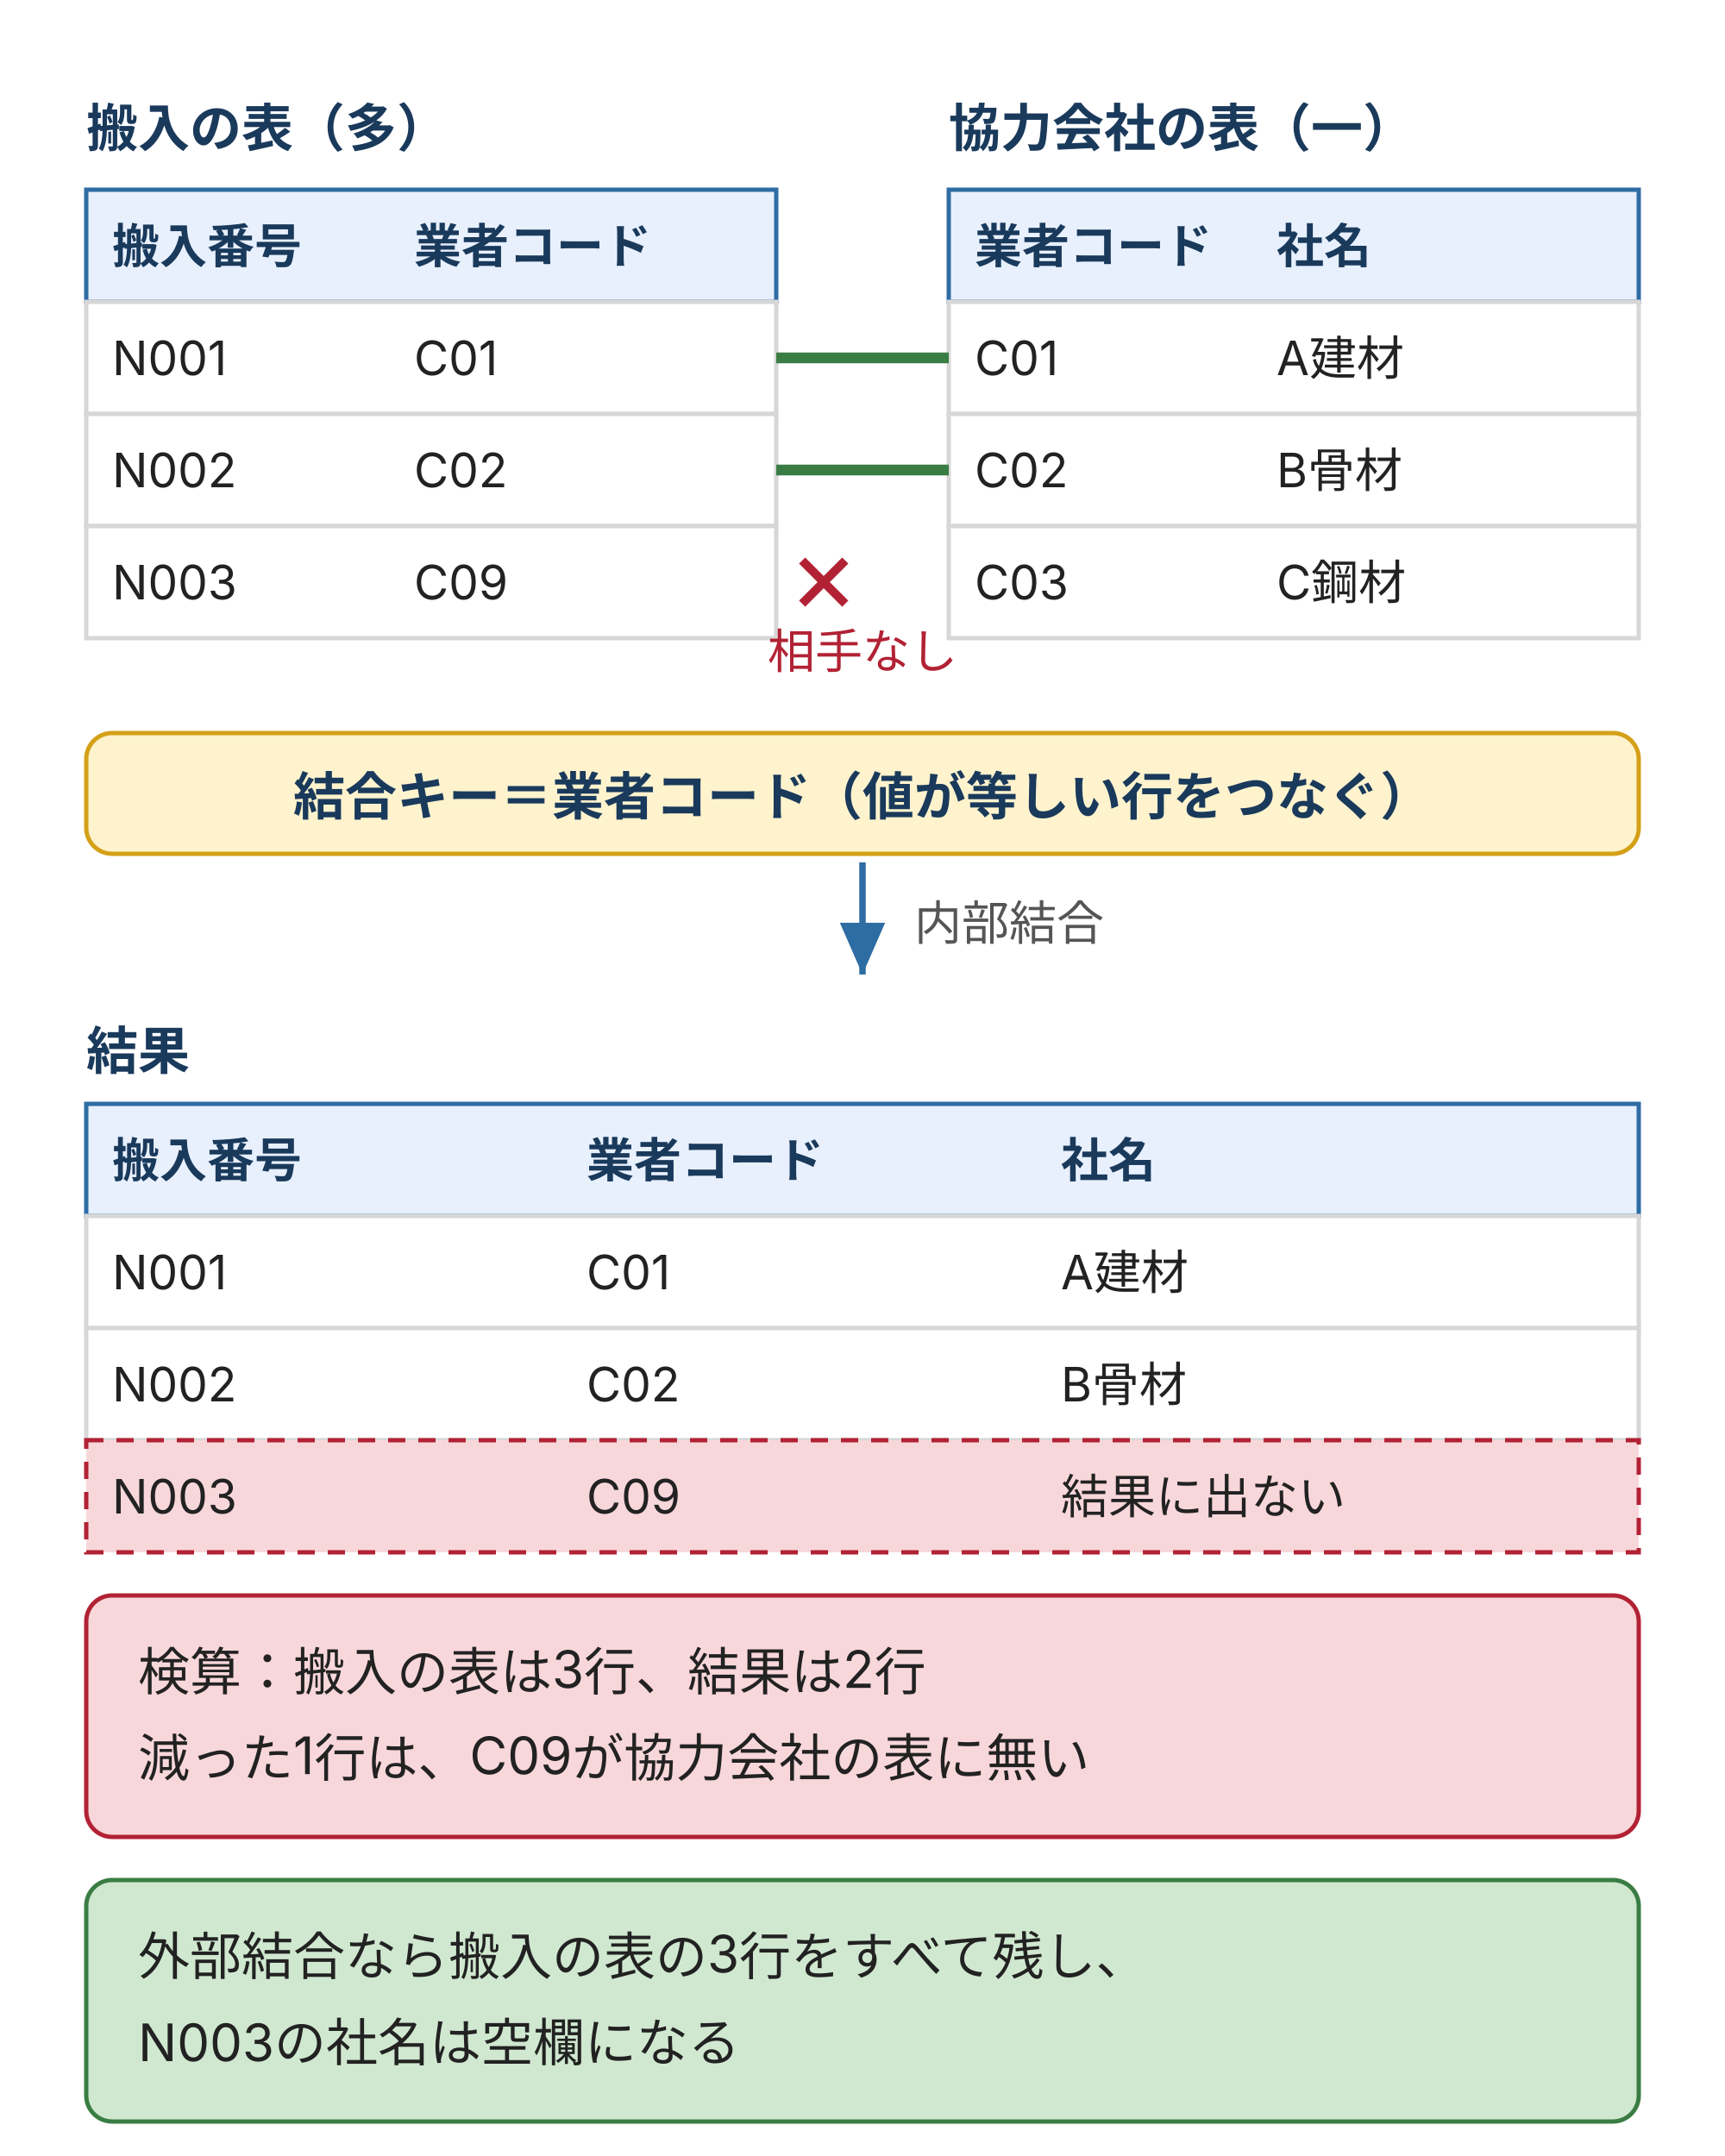
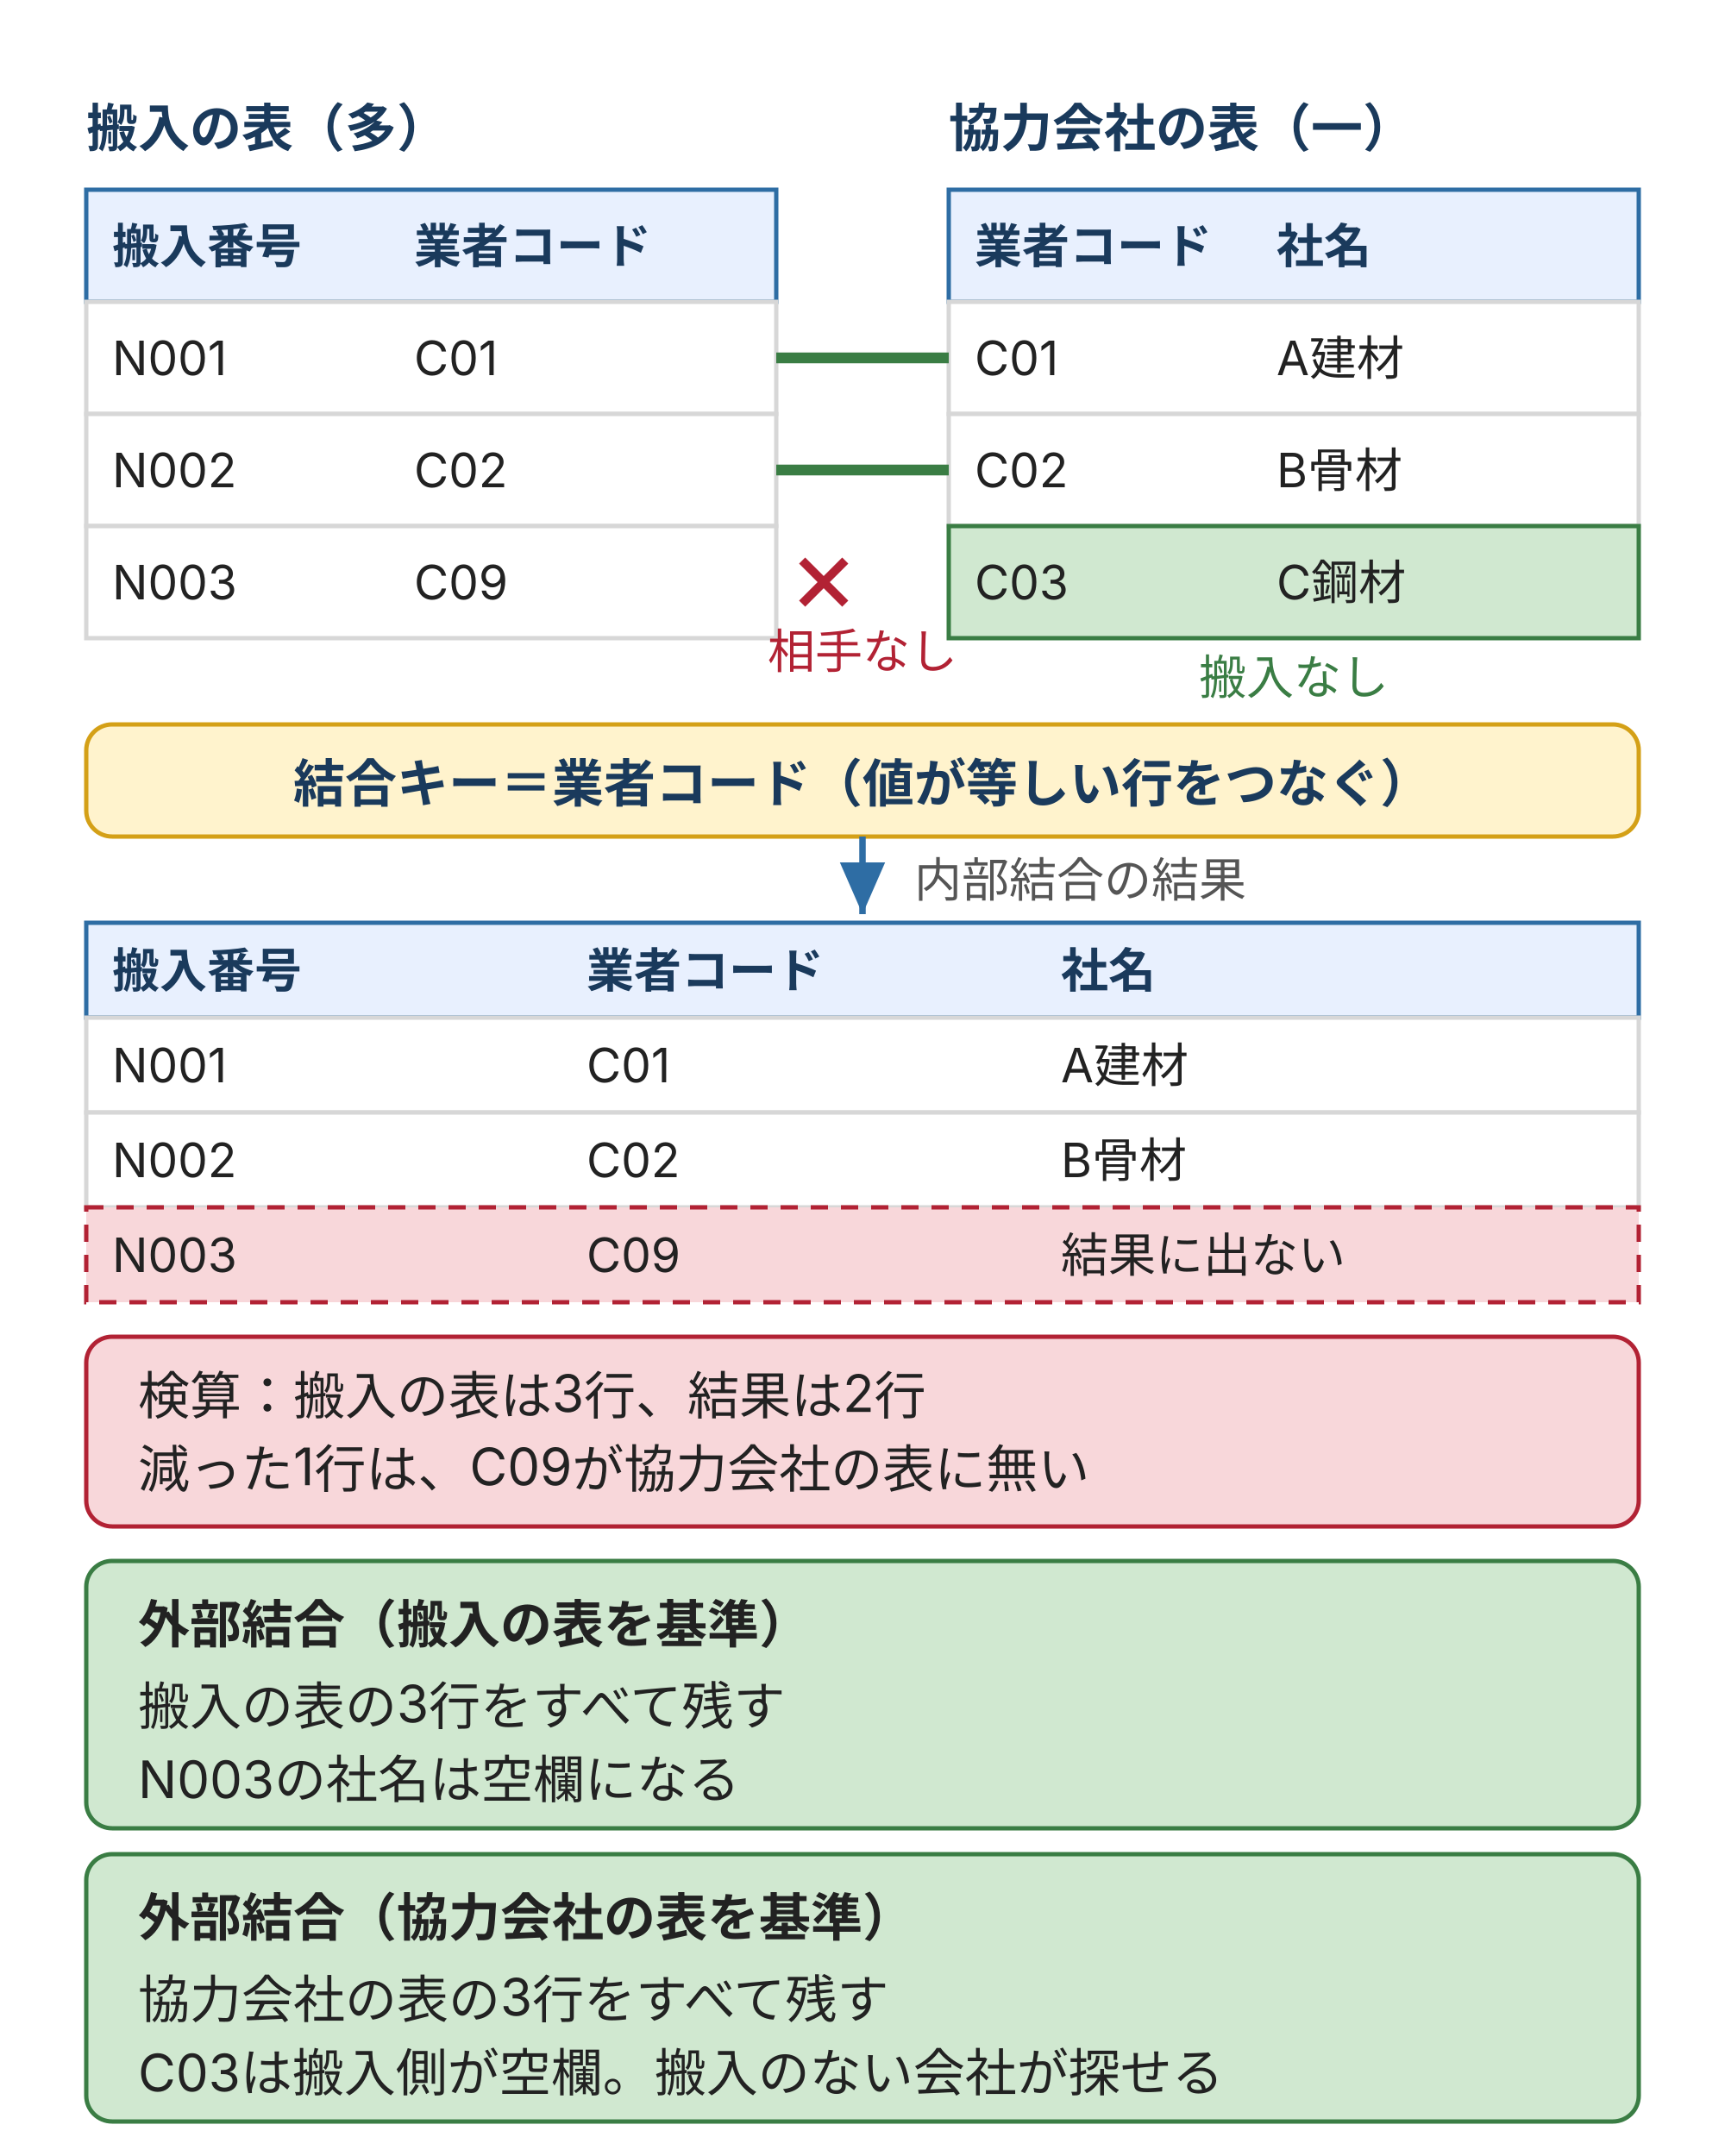
<svg xmlns="http://www.w3.org/2000/svg" viewBox="0 0 400 500" style="max-width:400px;width:100%" role="img" aria-label="搬入の表と協力会社の表を業者コードでつなぐ。内部結合では一致しない行が消え、結合後の件数が減るので検算する" font-family="Inter, 'Noto Sans JP', 'Hiragino Kaku Gothic ProN', 'Hiragino Sans', sans-serif">
  <rect width="400" height="500" fill="#ffffff" />
  <text x="20" y="34" font-size="12" font-weight="700" fill="#1a3a5c">搬入の表（多）</text>
  <text x="220" y="34" font-size="12" font-weight="700" fill="#1a3a5c">協力会社の表（一）</text>
  <rect x="20" y="44" width="160" height="26" fill="#e8f0fe" stroke="#2e6da4" />
  <g font-size="11" font-weight="700" fill="#1a3a5c">
    <text x="26" y="61">搬入番号</text>
    <text x="96" y="61">業者コード</text>
  </g>
  <rect x="20" y="70" width="160" height="26" fill="#ffffff" stroke="#d7d7d7" />
  <g font-size="11" fill="#222">
    <text x="26" y="87">N001</text>
    <text x="96" y="87">C01</text>
  </g>
  <rect x="20" y="96" width="160" height="26" fill="#ffffff" stroke="#d7d7d7" />
  <g font-size="11" fill="#222">
    <text x="26" y="113">N002</text>
    <text x="96" y="113">C02</text>
  </g>
  <rect x="20" y="122" width="160" height="26" fill="#ffffff" stroke="#d7d7d7" />
  <g font-size="11" fill="#222">
    <text x="26" y="139">N003</text>
    <text x="96" y="139">C09</text>
  </g>
  <rect x="220" y="44" width="160" height="26" fill="#e8f0fe" stroke="#2e6da4" />
  <g font-size="11" font-weight="700" fill="#1a3a5c">
    <text x="226" y="61">業者コード</text>
    <text x="296" y="61">社名</text>
  </g>
  <rect x="220" y="70" width="160" height="26" fill="#ffffff" stroke="#d7d7d7" />
  <g font-size="11" fill="#222">
    <text x="226" y="87">C01</text>
    <text x="296" y="87">A建材</text>
  </g>
  <rect x="220" y="96" width="160" height="26" fill="#ffffff" stroke="#d7d7d7" />
  <g font-size="11" fill="#222">
    <text x="226" y="113">C02</text>
    <text x="296" y="113">B骨材</text>
  </g>
-   <rect x="220" y="122" width="160" height="26" fill="#ffffff" stroke="#d7d7d7" />
+   <rect x="220" y="122" width="160" height="26" fill="#d0e8d0" stroke="#3a7d44" />
  <g font-size="11" fill="#222">
    <text x="226" y="139">C03</text>
    <text x="296" y="139">C鋼材</text>
  </g>
  <path d="M180 83 H220 M180 109 H220" fill="none" stroke="#3a7d44" stroke-width="2.5" />
  <path d="M186 130 L196 140 M196 130 L186 140" fill="none" stroke="#b22234" stroke-width="2" />
  <text x="200" y="155" font-size="11" text-anchor="middle" fill="#b22234">相手なし</text>
-   <rect x="20" y="170" width="360" height="28" rx="6" fill="#fff3cd" stroke="#d4a017" />
-   <text x="200" y="189" font-size="12" font-weight="700" text-anchor="middle" fill="#1a3a5c">結合キー＝業者コード（値が等しい行をつなぐ）</text>
+   <text x="300" y="161" font-size="11" text-anchor="middle" fill="#3a7d44">搬入なし</text>
+   <rect x="20" y="168" width="360" height="26" rx="6" fill="#fff3cd" stroke="#d4a017" />
+   <text x="200" y="186" font-size="12" font-weight="700" text-anchor="middle" fill="#1a3a5c">結合キー＝業者コード（値が等しい行をつなぐ）</text>
  <defs>
    <marker id="ar" markerWidth="8" markerHeight="7" refX="8" refY="3.5" orient="auto">
      <polygon points="0,0 8,3.5 0,7" fill="#2e6da4" />
    </marker>
  </defs>
-   <path d="M200 200 V226" fill="none" stroke="#2e6da4" stroke-width="1.5" marker-end="url(#ar)" />
-   <text x="212" y="218" font-size="11" fill="#555">内部結合</text>
-   <text x="20" y="248" font-size="12" font-weight="700" fill="#1a3a5c">結果</text>
-   <rect x="20" y="256" width="360" height="26" fill="#e8f0fe" stroke="#2e6da4" />
+   <path d="M200 194 V212" fill="none" stroke="#2e6da4" stroke-width="1.5" marker-end="url(#ar)" />
+   <text x="212" y="208" font-size="11" fill="#555">内部結合の結果</text>
+   <rect x="20" y="214" width="360" height="22" fill="#e8f0fe" stroke="#2e6da4" />
  <g font-size="11" font-weight="700" fill="#1a3a5c">
-     <text x="26" y="273">搬入番号</text>
-     <text x="136" y="273">業者コード</text>
-     <text x="246" y="273">社名</text>
+     <text x="26" y="229">搬入番号</text>
+     <text x="136" y="229">業者コード</text>
+     <text x="246" y="229">社名</text>
  </g>
-   <rect x="20" y="282" width="360" height="26" fill="#ffffff" stroke="#d7d7d7" />
+   <rect x="20" y="236" width="360" height="22" fill="#ffffff" stroke="#d7d7d7" />
  <g font-size="11" fill="#222">
-     <text x="26" y="299">N001</text>
-     <text x="136" y="299">C01</text>
-     <text x="246" y="299">A建材</text>
+     <text x="26" y="251">N001</text>
+     <text x="136" y="251">C01</text>
+     <text x="246" y="251">A建材</text>
  </g>
-   <rect x="20" y="308" width="360" height="26" fill="#ffffff" stroke="#d7d7d7" />
+   <rect x="20" y="258" width="360" height="22" fill="#ffffff" stroke="#d7d7d7" />
  <g font-size="11" fill="#222">
-     <text x="26" y="325">N002</text>
-     <text x="136" y="325">C02</text>
-     <text x="246" y="325">B骨材</text>
+     <text x="26" y="273">N002</text>
+     <text x="136" y="273">C02</text>
+     <text x="246" y="273">B骨材</text>
  </g>
-   <rect x="20" y="334" width="360" height="26" fill="#f8d7da" stroke="#b22234" stroke-dasharray="4 3" />
+   <rect x="20" y="280" width="360" height="22" fill="#f8d7da" stroke="#b22234" stroke-dasharray="4 3" />
  <g font-size="11" fill="#222">
-     <text x="26" y="351">N003</text>
-     <text x="136" y="351">C09</text>
-     <text x="246" y="351">結果に出ない</text>
+     <text x="26" y="295">N003</text>
+     <text x="136" y="295">C09</text>
+     <text x="246" y="295">結果に出ない</text>
  </g>
-   <rect x="20" y="370" width="360" height="56" rx="6" fill="#f8d7da" stroke="#b22234" />
+   <rect x="20" y="310" width="360" height="44" rx="6" fill="#f8d7da" stroke="#b22234" />
  <g font-size="12" fill="#222">
-     <text x="32" y="392">検算：搬入の表は3行、結果は2行</text>
-     <text x="32" y="412">減った1行は、C09が協力会社の表に無い</text>
+     <text x="32" y="328">検算：搬入の表は3行、結果は2行</text>
+     <text x="32" y="345">減った1行は、C09が協力会社の表に無い</text>
  </g>
-   <rect x="20" y="436" width="360" height="56" rx="6" fill="#d0e8d0" stroke="#3a7d44" />
+   <rect x="20" y="362" width="360" height="62" rx="6" fill="#d0e8d0" stroke="#3a7d44" />
  <g font-size="12" fill="#222">
-     <text x="32" y="458">外部結合なら搬入の表の3行をすべて残し、</text>
-     <text x="32" y="478">N003の社名は空欄になる</text>
+     <text x="32" y="381" font-weight="700">外部結合（搬入の表を基準）</text>
+     <text x="32" y="400">搬入の表の3行をすべて残す</text>
+     <text x="32" y="417">N003の社名は空欄になる</text>
+   </g>
+   <rect x="20" y="430" width="360" height="62" rx="6" fill="#d0e8d0" stroke="#3a7d44" />
+   <g font-size="12" fill="#222">
+     <text x="32" y="449" font-weight="700">外部結合（協力会社の表を基準）</text>
+     <text x="32" y="468">協力会社の表の3行をすべて残す</text>
+     <text x="32" y="485">C03は搬入側が空欄。搬入のない会社が探せる</text>
  </g>
</svg>
